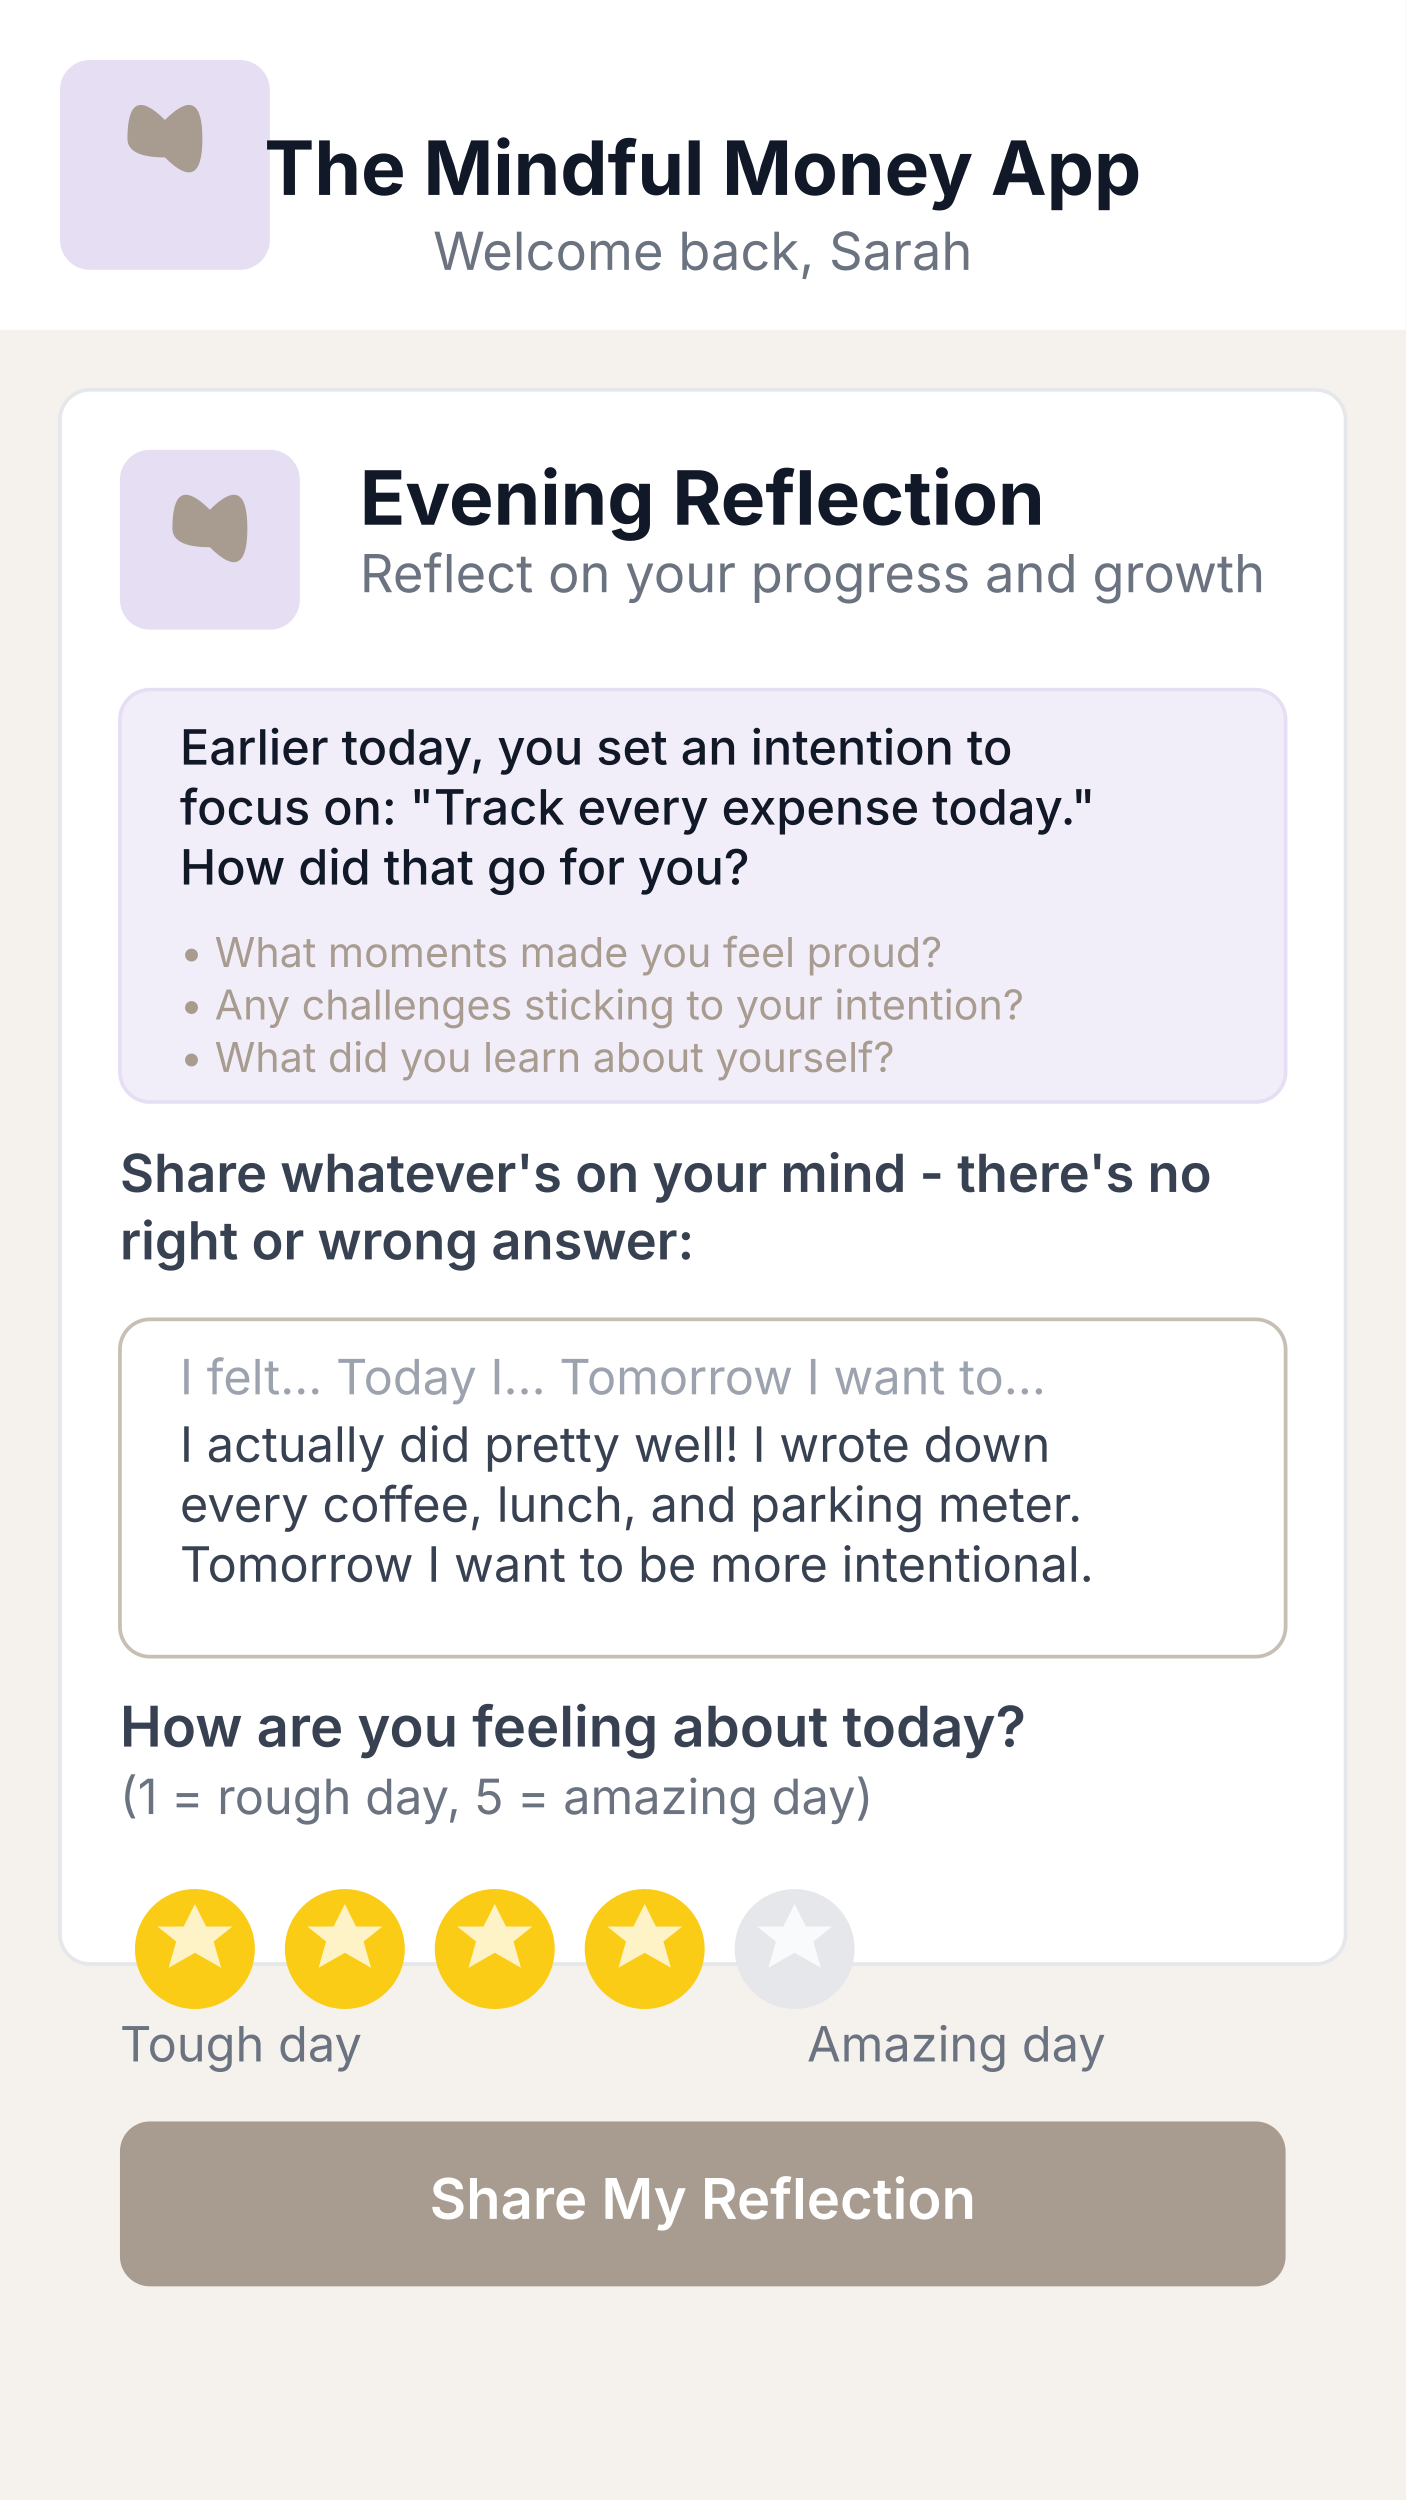
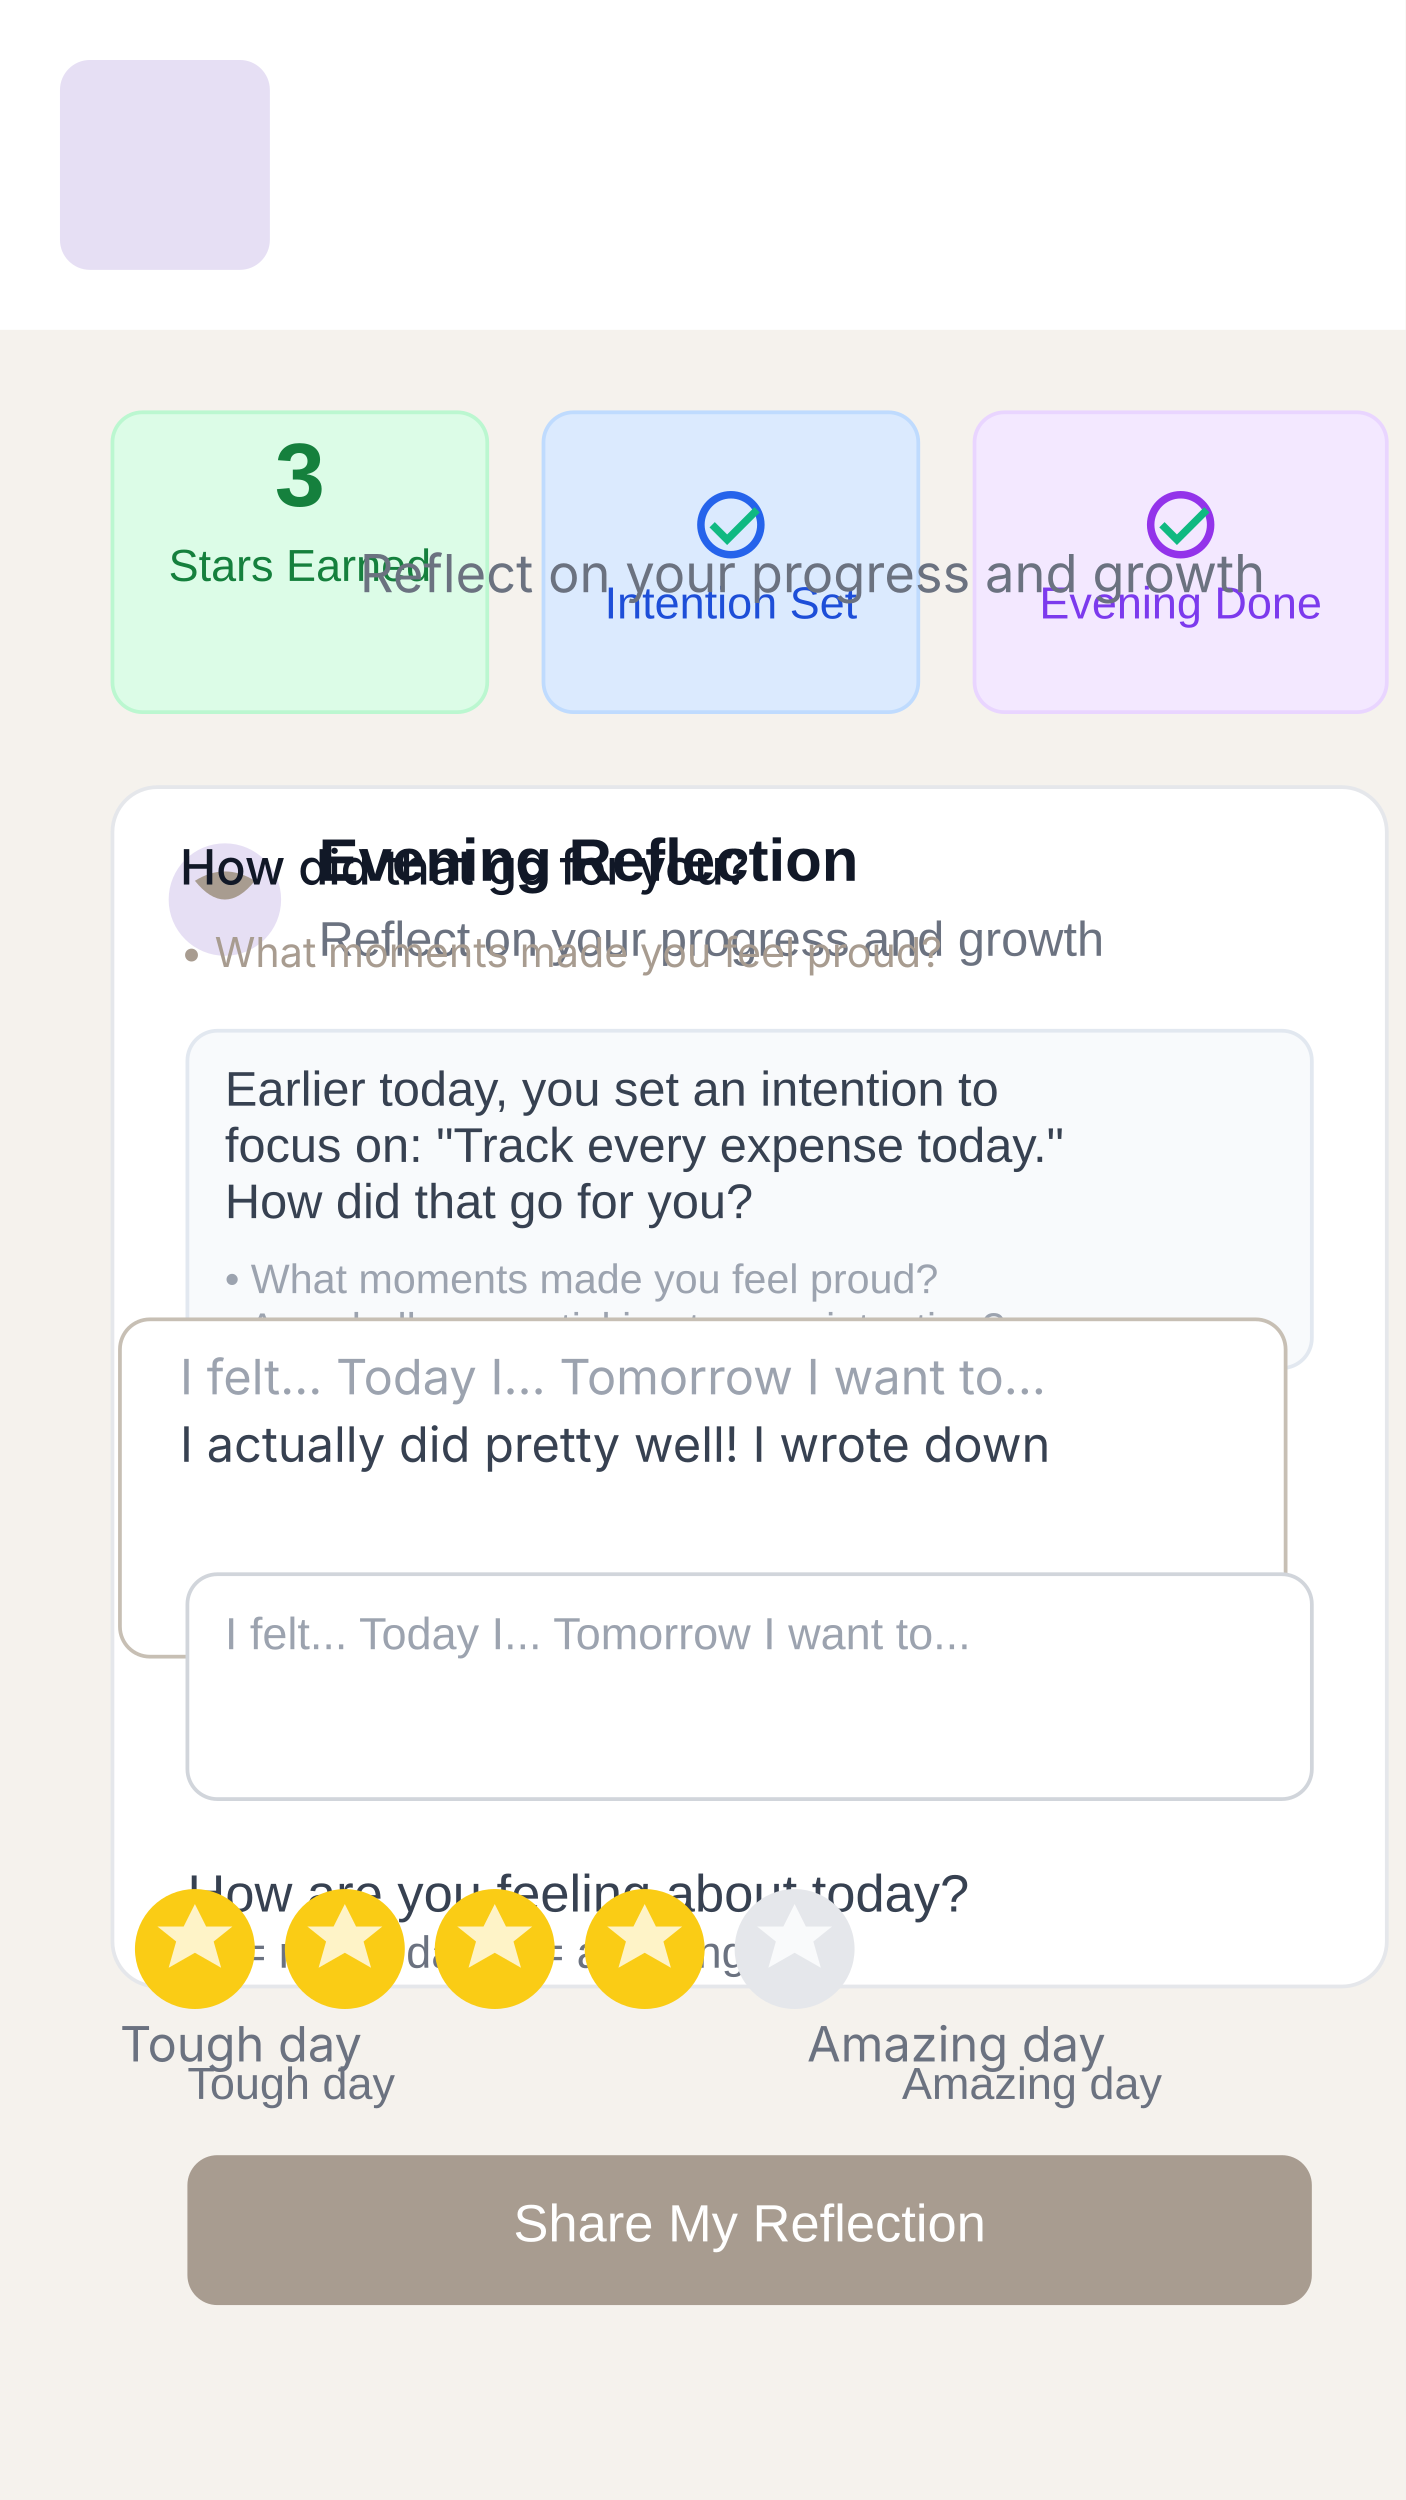
<svg xmlns="http://www.w3.org/2000/svg" width="375" height="667" viewBox="0 0 375 667" fill="none">
  <rect width="375" height="667" fill="#F5F2ED" />
  <rect x="0" y="0" width="375" height="88" fill="white" />
  <rect x="16" y="16" width="56" height="56" rx="8" fill="#E6DFF4" />
-   <path d="M44 32 Q54 22 54 37 Q54 52 44 42 Q34 42 34 37 Q34 22 44 32" fill="#A89C90" />
-   <text x="187.5" y="52" text-anchor="middle" fill="#111827" font-family="Inter" font-size="20" font-weight="700">The Mindful Money App</text>
-   <text x="187.5" y="72" text-anchor="middle" fill="#6B7280" font-family="Inter" font-size="14">Welcome back, Sarah</text>
-   <rect x="16" y="104" width="343" height="420" rx="8" fill="white" stroke="#E5E7EB" />
-   <rect x="32" y="120" width="48" height="48" rx="8" fill="#E6DFF4" />
-   <path d="M56 136 Q66 126 66 141 Q66 156 56 146 Q46 146 46 141 Q46 126 56 136" fill="#A89C90" />
-   <text x="96" y="140" fill="#111827" font-family="Inter" font-size="20" font-weight="700">Evening Reflection</text>
+   <text x="50" y="560" font-family="Arial, sans-serif" font-size="12" fill="#6b7280">Tough day</text>
+   <text x="310" y="560" font-family="Arial, sans-serif" font-size="12" fill="#6b7280" text-anchor="end">Amazing day</text>
+   <g transform="translate(30, 110)">
+     <rect x="0" y="0" width="100" height="80" rx="8" fill="#dcfce7" stroke="#bbf7d0" />
+     <text x="50" y="25" font-family="Arial, sans-serif" font-size="24" font-weight="bold" fill="#15803d" text-anchor="middle">3</text>
+     <text x="50" y="45" font-family="Arial, sans-serif" font-size="12" font-weight="medium" fill="#15803d" text-anchor="middle">Stars Earned</text>
+     <rect x="115" y="0" width="100" height="80" rx="8" fill="#dbeafe" stroke="#bfdbfe" />
+     <circle cx="165" cy="30" r="8" fill="none" stroke="#2563eb" stroke-width="2" />
+     <path d="M160 30 L164 34 L172 26" stroke="#10b981" stroke-width="2" fill="none" />
+     <text x="165" y="55" font-family="Arial, sans-serif" font-size="12" font-weight="medium" fill="#1d4ed8" text-anchor="middle">Intention Set</text>
+     <rect x="230" y="0" width="110" height="80" rx="8" fill="#f3e8ff" stroke="#e9d5ff" />
+     <circle cx="285" cy="30" r="8" fill="none" stroke="#9333ea" stroke-width="2" />
+     <path d="M280 30 L284 34 L292 26" stroke="#10b981" stroke-width="2" fill="none" />
+     <text x="285" y="55" font-family="Arial, sans-serif" font-size="12" font-weight="medium" fill="#7c3aed" text-anchor="middle">Evening Done</text>
+   </g>
+   <rect x="30" y="210" width="340" height="320" rx="12" fill="#ffffff" stroke="#e5e7eb" />
+   <circle cx="60" cy="240" r="15" fill="#E6DFF4" />
+   <path d="M52 235 Q60 230 68 235 Q60 245 52 235" fill="#A89C90" />
+   <text x="85" y="235" font-family="Arial, sans-serif" font-size="16" font-weight="bold" fill="#111827">Evening Reflection</text>
+   <text x="85" y="255" font-family="Arial, sans-serif" font-size="13" fill="#6b7280">Reflect on your progress and growth</text>
  <text x="96" y="158" fill="#6B7280" font-family="Inter" font-size="14">Reflect on your progress and growth</text>
-   <rect x="32" y="184" width="311" height="110" rx="8" fill="#E6DFF4" fill-opacity="0.5" stroke="#E6DFF4" />
-   <text x="48" y="204" fill="#111827" font-family="Inter" font-size="13" font-weight="500">Earlier today, you set an intention to</text>
-   <text x="48" y="220" fill="#111827" font-family="Inter" font-size="13" font-weight="500">focus on: "Track every expense today."</text>
+   <rect x="50" y="275" width="300" height="90" rx="8" fill="#f8fafc" stroke="#e2e8f0" />
+   <text x="60" y="295" font-family="Arial, sans-serif" font-size="13" font-weight="medium" fill="#374151">Earlier today, you set an intention to</text>
+   <text x="60" y="310" font-family="Arial, sans-serif" font-size="13" font-weight="medium" fill="#374151">focus on: "Track every expense today."</text>
+   <text x="60" y="325" font-family="Arial, sans-serif" font-size="13" font-weight="medium" fill="#374151">How did that go for you?</text>
  <text x="48" y="236" fill="#111827" font-family="Inter" font-size="13" font-weight="500">How did that go for you?</text>
  <text x="48" y="258" fill="#A89C90" font-family="Inter" font-size="11">• What moments made you feel proud?</text>
-   <text x="48" y="272" fill="#A89C90" font-family="Inter" font-size="11">• Any challenges sticking to your intention?</text>
-   <text x="48" y="286" fill="#A89C90" font-family="Inter" font-size="11">• What did you learn about yourself?</text>
-   <text x="32" y="318" fill="#374151" font-family="Inter" font-size="14" font-weight="600">Share whatever's on your mind - there's no</text>
-   <text x="32" y="336" fill="#374151" font-family="Inter" font-size="14" font-weight="600">right or wrong answer:</text>
+   <text x="60" y="345" font-family="Arial, sans-serif" font-size="11" fill="#9ca3af">• What moments made you feel proud?</text>
+   <text x="60" y="358" font-family="Arial, sans-serif" font-size="11" fill="#9ca3af">• Any challenges sticking to your intention?</text>
+   <text x="50" y="390" font-family="Arial, sans-serif" font-size="14" font-weight="medium" fill="#374151">Share whatever's on your mind - there's no</text>
+   <text x="50" y="405" font-family="Arial, sans-serif" font-size="14" font-weight="medium" fill="#374151">right or wrong answer:</text>
  <rect x="32" y="352" width="311" height="90" rx="8" fill="white" stroke="#C7BFB4" />
  <text x="48" y="372" fill="#9CA3AF" font-family="Inter" font-size="13">I felt... Today I... Tomorrow I want to...</text>
  <text x="48" y="390" fill="#374151" font-family="Inter" font-size="13">I actually did pretty well! I wrote down</text>
-   <text x="48" y="406" fill="#374151" font-family="Inter" font-size="13">every coffee, lunch, and parking meter.</text>
-   <text x="48" y="422" fill="#374151" font-family="Inter" font-size="13">Tomorrow I want to be more intentional.</text>
-   <text x="32" y="466" fill="#374151" font-family="Inter" font-size="15" font-weight="600">How are you feeling about today?</text>
-   <text x="32" y="484" fill="#6B7280" font-family="Inter" font-size="13">(1 = rough day, 5 = amazing day)</text>
+   <rect x="50" y="420" width="300" height="60" rx="8" fill="#ffffff" stroke="#d1d5db" />
+   <text x="60" y="440" font-family="Arial, sans-serif" font-size="12" fill="#9ca3af">I felt... Today I... Tomorrow I want to...</text>
+   <text x="50" y="510" font-family="Arial, sans-serif" font-size="14" font-weight="medium" fill="#374151">How are you feeling about today?</text>
+   <text x="50" y="525" font-family="Arial, sans-serif" font-size="12" fill="#6b7280">(1 = rough day, 5 = amazing day)</text>
  <g transform="translate(32, 500)">
    <circle cx="20" cy="20" r="16" fill="#FACC15" />
    <polygon points="20,8 23,14 30,14 25,18 27,25 20,21 13,25 15,18 10,14 17,14" fill="#FEF3C7" />
    <circle cx="60" cy="20" r="16" fill="#FACC15" />
    <polygon points="60,8 63,14 70,14 65,18 67,25 60,21 53,25 55,18 50,14 57,14" fill="#FEF3C7" />
    <circle cx="100" cy="20" r="16" fill="#FACC15" />
    <polygon points="100,8 103,14 110,14 105,18 107,25 100,21 93,25 95,18 90,14 97,14" fill="#FEF3C7" />
    <circle cx="140" cy="20" r="16" fill="#FACC15" />
    <polygon points="140,8 143,14 150,14 145,18 147,25 140,21 133,25 135,18 130,14 137,14" fill="#FEF3C7" />
    <circle cx="180" cy="20" r="16" fill="#E5E7EB" />
    <polygon points="180,8 183,14 190,14 185,18 187,25 180,21 173,25 175,18 170,14 177,14" fill="#F9FAFB" />
  </g>
  <text x="32" y="550" fill="#6B7280" font-family="Inter" font-size="13">Tough day</text>
  <text x="295" y="550" fill="#6B7280" font-family="Inter" font-size="13" text-anchor="end">Amazing day</text>
-   <rect x="32" y="566" width="311" height="44" rx="8" fill="#A89C90" />
-   <text x="187.5" y="592" text-anchor="middle" fill="white" font-family="Inter" font-size="15" font-weight="600">Share My Reflection</text>
+   <rect x="50" y="575" width="300" height="40" rx="8" fill="#A89C90" />
+   <text x="200" y="598" font-family="Arial, sans-serif" font-size="14" font-weight="medium" fill="#ffffff" text-anchor="middle">Share My Reflection</text>
</svg>
